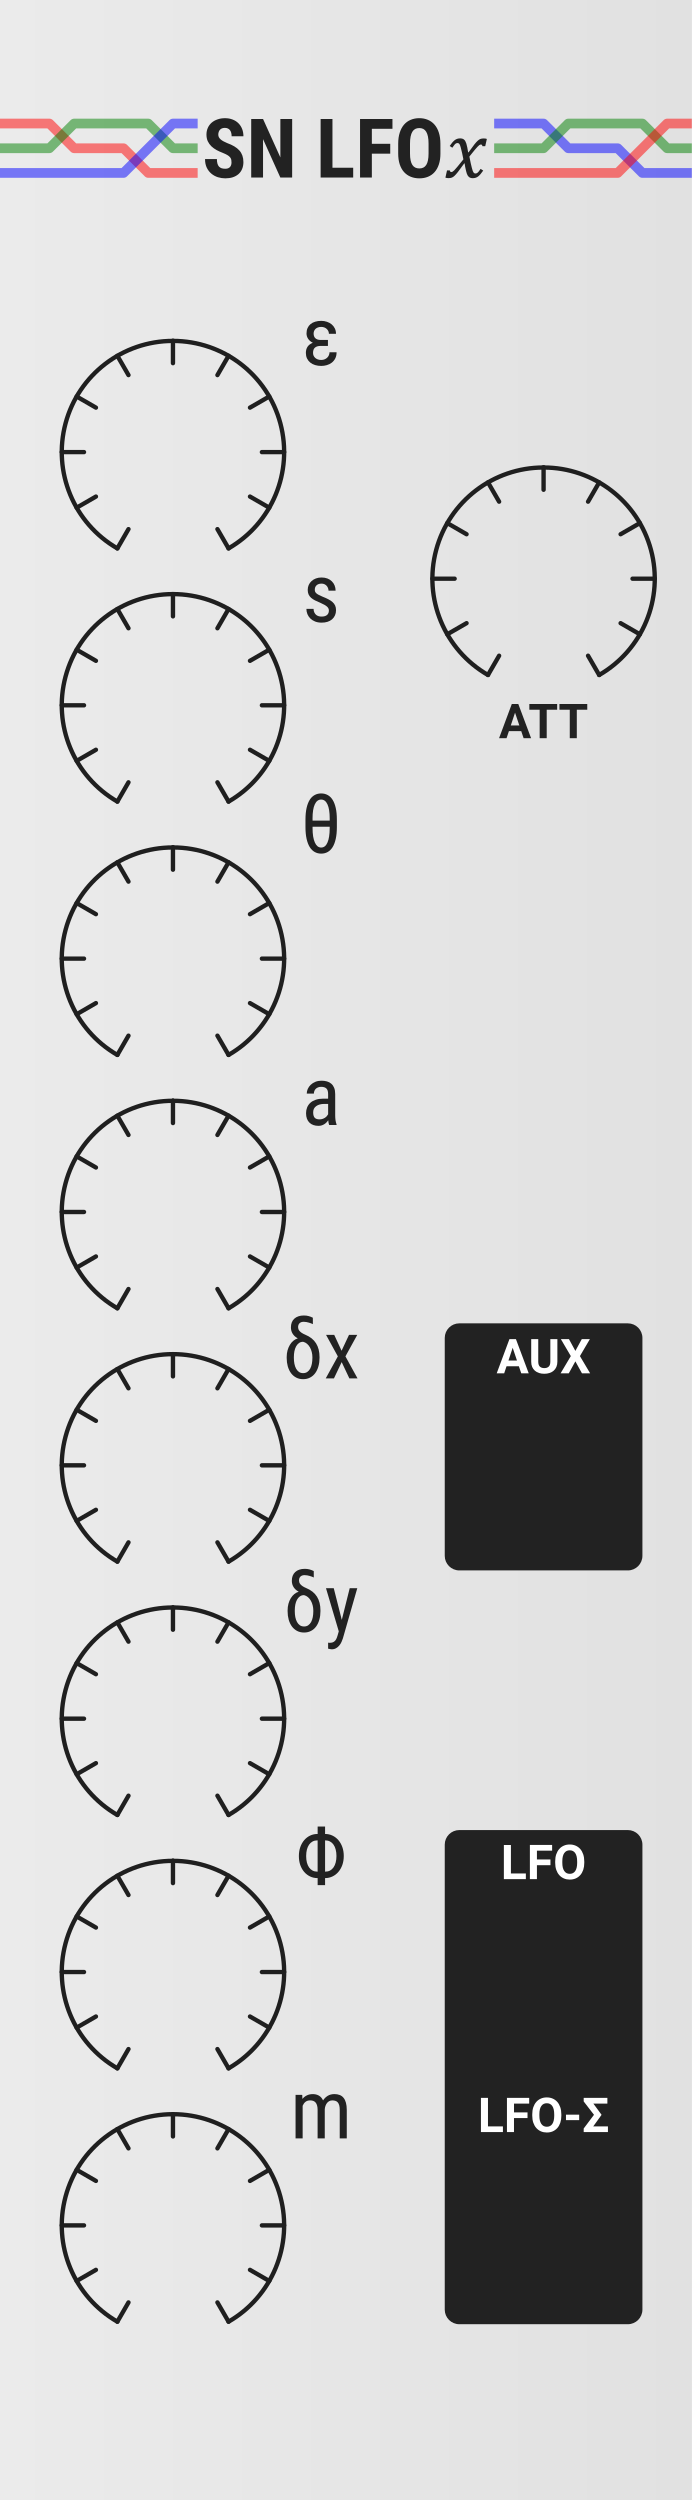
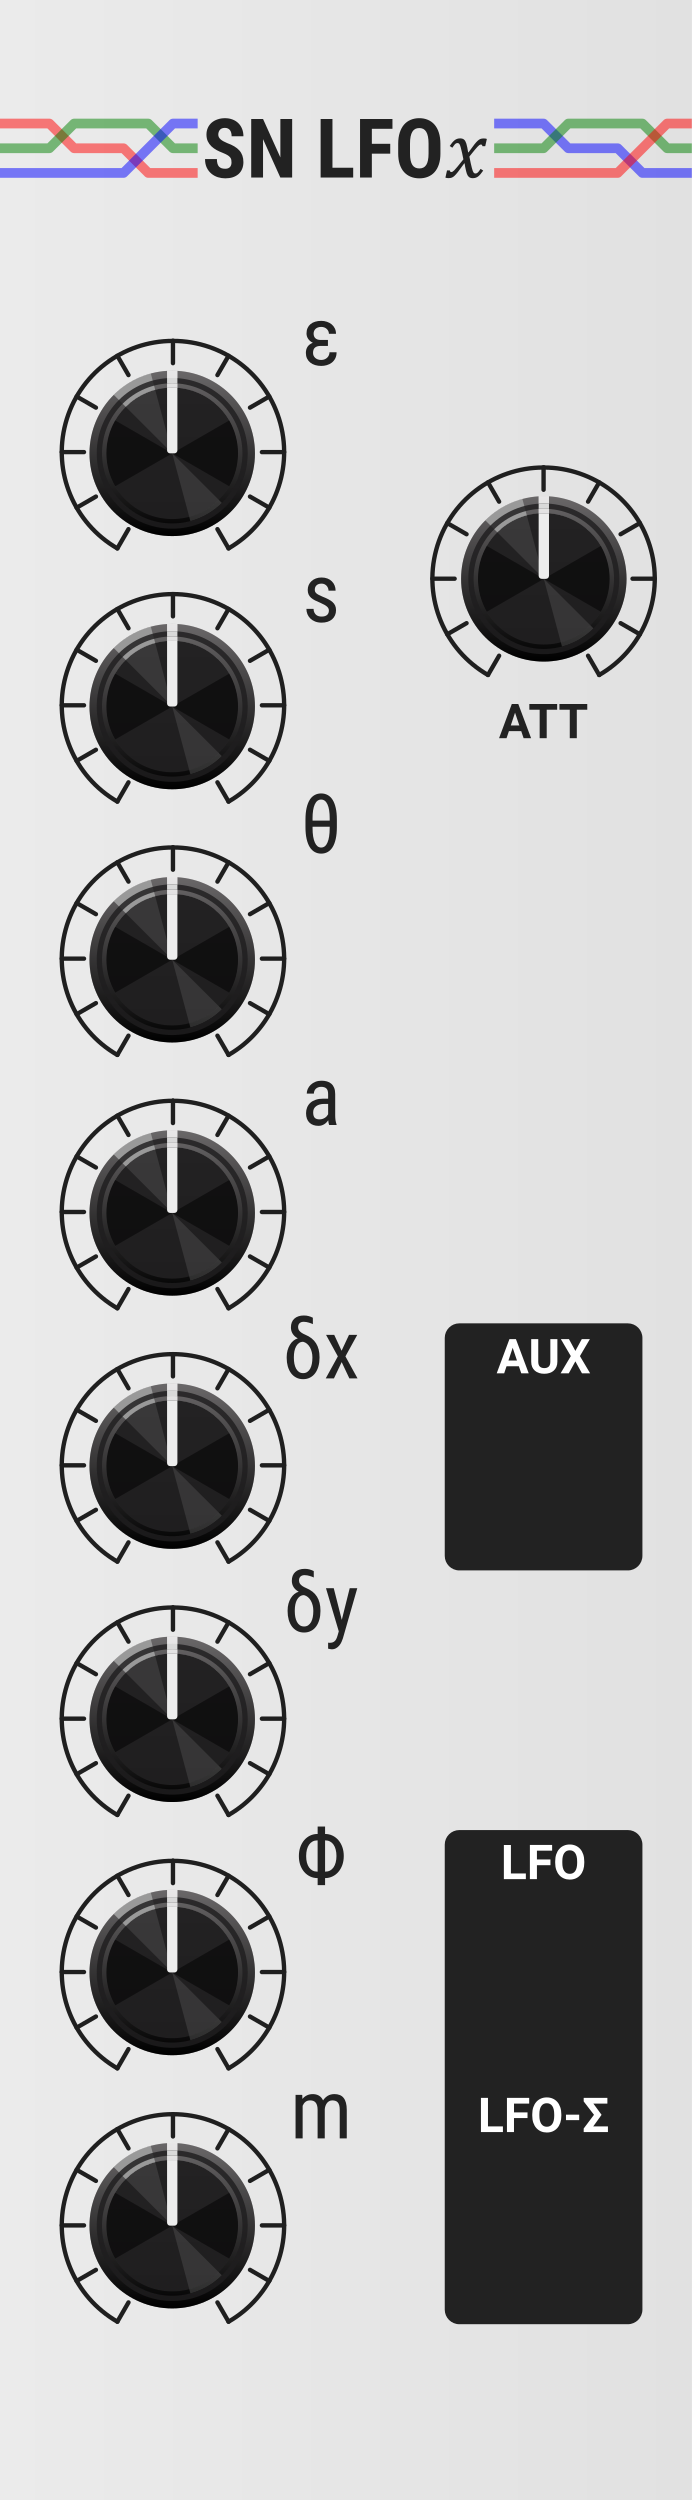
<svg xmlns="http://www.w3.org/2000/svg" version="1.1" width="35.56mm" height="128.5mm" viewBox="0 0 35.56 128.5">
  <defs>
    <linearGradient id="background">
      <stop offset="0%" stop-color="#ebebeb" />
      <stop offset="100%" stop-color="#e1e1e1" />
    </linearGradient>
-   </defs>
-   <g />
-   <g>
-     <rect x="0" y="0" width="35.56" height="128.5" fill="url(#background)" />
-   </g>
-   <g transform="translate(17.78,7.62)">
-     <path fill="#222222" stroke="none" d="m -5.883,0.715 q 0,-0.079 -0.014,-0.141 Q -5.912,0.513 -5.959,0.459 -6.005,0.403 -6.092,0.351 -6.176,0.3 -6.319,0.242 -6.488,0.178 -6.644,0.095 -6.796,0.012 -6.914,-0.099 q -0.116,-0.114 -0.186,-0.26 -0.068,-0.149 -0.068,-0.345 0,-0.188 0.07,-0.343 0.07,-0.157 0.196,-0.267 0.128,-0.11 0.302,-0.169 0.176,-0.062 0.387,-0.062 0.217,0 0.391,0.07 0.176,0.068 0.298,0.192 0.124,0.122 0.19,0.294 0.066,0.169 0.066,0.374 h -0.606 q 0,-0.095 -0.021,-0.174 -0.019,-0.081 -0.062,-0.136 -0.041,-0.058 -0.107,-0.089 -0.066,-0.033 -0.159,-0.033 -0.087,0 -0.151,0.027 -0.062,0.027 -0.103,0.074 -0.041,0.045 -0.062,0.11 -0.021,0.064 -0.021,0.136 0,0.074 0.031,0.134 0.033,0.06 0.091,0.112 0.06,0.052 0.143,0.097 0.085,0.045 0.186,0.089 0.211,0.076 0.368,0.169 0.157,0.093 0.263,0.211 0.105,0.118 0.157,0.267 0.052,0.147 0.052,0.333 0,0.198 -0.066,0.353 -0.064,0.155 -0.186,0.263 -0.12,0.105 -0.291,0.163 -0.172,0.056 -0.387,0.056 -0.194,0 -0.382,-0.058 -0.186,-0.06 -0.333,-0.182 -0.147,-0.122 -0.238,-0.308 -0.089,-0.186 -0.089,-0.442 h 0.61 q 0,0.136 0.027,0.232 0.027,0.095 0.081,0.155 0.056,0.058 0.136,0.085 0.081,0.025 0.188,0.025 0.087,0 0.147,-0.025 0.062,-0.027 0.099,-0.07 0.039,-0.045 0.056,-0.107 0.017,-0.062 0.017,-0.134 z M -2.764,1.505 H -3.371 L -4.26,-0.469 V 1.505 h -0.608 v -3.01 h 0.608 l 0.891,1.976 V -1.505 h 0.606 z M -0.692,1 H 0.374 V 1.505 H -1.3 v -3.01 h 0.608 z M 2.278,0.277 H 1.333 V 1.505 H 0.726 V -1.505 H 2.392 v 0.506 H 1.333 v 0.771 h 0.945 z m 2.58,-0.006 q 0,0.316 -0.079,0.556 -0.079,0.24 -0.221,0.399 -0.141,0.159 -0.341,0.24 -0.198,0.081 -0.44,0.081 -0.242,0 -0.442,-0.081 Q 3.134,1.385 2.989,1.226 2.846,1.067 2.766,0.827 2.687,0.587 2.687,0.271 V -0.229 q 0,-0.325 0.079,-0.571 0.079,-0.248 0.221,-0.413 0.143,-0.165 0.343,-0.248 0.201,-0.085 0.442,-0.085 0.242,0 0.44,0.085 0.201,0.083 0.343,0.248 0.145,0.165 0.223,0.413 0.079,0.246 0.079,0.571 z M 4.248,-0.234 q 0,-0.215 -0.031,-0.366 -0.031,-0.153 -0.091,-0.25 -0.06,-0.097 -0.149,-0.143 -0.089,-0.045 -0.205,-0.045 -0.118,0 -0.207,0.045 -0.089,0.045 -0.149,0.143 -0.06,0.097 -0.091,0.25 -0.031,0.151 -0.031,0.366 v 0.504 q 0,0.205 0.031,0.351 0.031,0.145 0.091,0.238 0.062,0.093 0.151,0.136 0.091,0.043 0.209,0.043 0.116,0 0.203,-0.043 0.089,-0.043 0.149,-0.136 0.06,-0.093 0.089,-0.238 0.031,-0.147 0.031,-0.351 z M 6.038,0.571 Q 6.007,0.407 5.974,0.256 5.941,0.105 5.906,-0.025 q -0.035,-0.13 -0.058,-0.169 -0.023,-0.041 -0.05,-0.056 -0.025,-0.017 -0.064,-0.017 -0.043,0 -0.079,0.021 -0.035,0.019 -0.076,0.068 -0.041,0.048 -0.11,0.151 L 5.335,-0.116 q 0.13,-0.196 0.25,-0.294 0.12,-0.097 0.283,-0.097 0.064,0 0.112,0.014 0.05,0.014 0.087,0.045 0.037,0.029 0.066,0.076 0.029,0.048 0.056,0.13 0.027,0.081 0.05,0.203 0.025,0.12 0.043,0.25 h 0.021 q 0.198,-0.279 0.3,-0.407 0.103,-0.13 0.174,-0.192 0.07,-0.064 0.134,-0.089 0.066,-0.027 0.174,-0.027 0.097,0 0.159,0.025 l -0.083,0.374 H 7.016 q -0.012,-0.087 -0.072,-0.087 -0.019,0 -0.039,0.006 -0.021,0.006 -0.052,0.027 -0.029,0.021 -0.087,0.081 -0.058,0.06 -0.13,0.147 -0.072,0.087 -0.149,0.182 L 6.346,0.428 q 0.037,0.198 0.07,0.343 0.033,0.145 0.058,0.242 0.027,0.095 0.045,0.151 0.021,0.056 0.043,0.085 0.023,0.027 0.045,0.039 0.025,0.01 0.056,0.01 0.056,0 0.107,-0.043 0.054,-0.043 0.153,-0.196 l 0.134,0.089 q -0.145,0.215 -0.263,0.304 -0.116,0.087 -0.277,0.087 -0.089,0 -0.151,-0.033 Q 6.307,1.474 6.261,1.404 6.216,1.333 6.18,1.184 6.116,0.92 6.102,0.779 H 6.081 Q 5.862,1.087 5.755,1.222 5.649,1.356 5.579,1.42 5.511,1.484 5.445,1.509 q -0.064,0.027 -0.172,0.027 -0.097,0 -0.159,-0.025 l 0.083,-0.374 h 0.145 q 0.012,0.087 0.072,0.087 0.029,0 0.06,-0.014 0.033,-0.017 0.093,-0.074 Q 5.627,1.075 5.732,0.949 5.837,0.823 6.038,0.571 Z" />
-   </g>
-   <g fill="none" stroke="#1f1f1f" stroke-linecap="round" stroke-linejoin="round" stroke-width="1" transform="translate(0.0,1.27)">
-     <g transform="translate(8.89,21.968) scale(0.225,0.225)">
+     <g id="round-black-knob">
+       <g>
+         <linearGradient id="RBKbg1" gradientUnits="userSpaceOnUse" x1="14.174" y1="0" x2="14.174" y2="28.348">
+           <stop offset="0" style="stop-color:#B0ACAE" />
+           <stop offset="1" style="stop-color:#000000" />
+         </linearGradient>
+         <linearGradient id="RBKbg2" gradientUnits="userSpaceOnUse" x1="5.128" y1="-4117.382" x2="27.656" y2="-4117.382" gradientTransform="matrix(6.123234e-17 1 -1 6.123234e-17 -4103.208 -2.21801)">
+           <stop offset="0" style="stop-color:#232223" />
+           <stop offset="1" style="stop-color:#1F1E1F" />
+         </linearGradient>
+         <circle fill="url(#RBKbg1)" cx="14.174" cy="14.174" r="14.174" />
+         <path fill="#FFFFFF" d="M14.171,14.171L10.504,0.483C9.308,0.804,8.159,1.28,7.086,1.899 s-2.059,1.376-2.935,2.252L14.171,14.171z" />
+         <path opacity="0.25" fill="#FFFFFF" d="M14.174,14.174l3.116,11.618c1.016-0.272,1.993-0.676,2.904-1.202 c0.911-0.526,1.749-1.168,2.493-1.911L14.174,14.174z" />
+         <ellipse fill="url(#RBKbg2)" cx="14.174" cy="14.174" rx="11.285" ry="11.264" />
+         <path opacity="0.5" d="M14.172,14.174l9.766,5.638c0.99-1.714,1.511-3.659,1.511-5.638 s-0.521-3.924-1.511-5.638L14.172,14.174z" />
+         <path opacity="0.5" d="M14.172,14.174L4.406,8.535c-0.99,1.714-1.511,3.659-1.511,5.638 s0.521,3.924,1.511,5.638L14.172,14.174z" />
+         <path opacity="0.1" fill="#FFFFFF" d="M14.172,14.171l2.918,10.878c0.952-0.255,1.866-0.633,2.719-1.125 c0.853-0.492,1.638-1.094,2.335-1.79L14.172,14.171z" />
+         <path opacity="0.1" fill="#FFFFFF" d="M14.172,14.171L11.249,3.264c-0.953,0.255-1.869,0.635-2.723,1.128 s-1.641,1.097-2.339,1.794L14.172,14.171z" />
+       </g>
+       <g>
+         <path opacity="0.4" d="M15.06,0.045v1.265c-0.294-0.02-0.587-0.045-0.886-0.045 c-0.298,0-0.59,0.025-0.883,0.044V0.045C5.876,0.503-0,6.644-0,14.174 c0,7.828,6.346,14.174,14.174,14.174S28.348,22.002,28.348,14.174 C28.348,6.645,22.473,0.504,15.06,0.045z M14.174,2.167c0.299,0,0.593,0.023,0.886,0.045v0.743 c5.817,0.452,10.399,5.297,10.399,11.219c0,6.221-5.053,11.264-11.285,11.264  c-6.233,0-11.285-5.043-11.285-11.264c0-5.923,4.584-10.768,10.402-11.219V2.212 C13.583,2.191,13.876,2.167,14.174,2.167z" />
+         <path opacity="0.82" fill="#1E1D1E" d="M14.174,1.265 c-7.143,0-12.934,5.78-12.934,12.909s5.791,12.909,12.934,12.909c7.143,0,12.934-5.78,12.934-12.909 S21.317,1.265,14.174,1.265z M14.174,26.18c-6.644,0-12.03-5.376-12.03-12.007 S7.53,2.167,14.174,2.167c6.644,0,12.03,5.376,12.03,12.007S20.817,26.18,14.174,26.18z" />
+         <path fill="#EDEDED" d="M15.06,2.936h-1.769l0,10.72c0,0.286,0.232,0.518,0.518,0.518h0.733 c0.286,0,0.518-0.232,0.518-0.518L15.06,2.936z" />
+         <rect x="13.291" y="-0" opacity="0.71" fill="#FFFFFF" width="1.769" height="1.265" />
+         <rect x="13.291" y="1.265" fill="#D9D9D9" width="1.769" height="0.902" />
+         <rect x="13.291" y="2.167" opacity="0.71" fill="#FFFFFF" width="1.769" height="0.769" />
+       </g>
+     </g>
+     <g id="markings">
      <line x1="-10.160" y1="17.598" x2="-12.700" y2="21.997" />
      <line x1="-17.598" y1="10.160" x2="-21.997" y2="12.700" />
      <line x1="-20.32" y1="0.000" x2="-25.4" y2="0.000" />
      <line x1="-17.598" y1="-10.16" x2="-21.997" y2="-12.7" />
      <line x1="-10.16" y1="-17.598" x2="-12.7" y2="-21.997" />
      <line x1="0.000" y1="-20.32" x2="0.000" y2="-25.4" />
      <line x1="10.160" y1="-17.598" x2="12.7" y2="-21.997" />
      <line x1="17.598" y1="-10.160" x2="21.997" y2="-12.7" />
      <line x1="20.32" y1="0.000" x2="25.4" y2="0.000" />
      <line x1="17.598" y1="10.16" x2="21.997" y2="12.7" />
      <line x1="10.16" y1="17.598" x2="12.7" y2="21.997" />
      <g>
        <path d="M0.000,-25.4 a25.4,25.4,0,0,0,-12.7,47.397" />
        <path d="M0.000,-25.4 a25.4,25.4,0,0,1,12.7,47.397" />
        <circle cx="0.000" cy="0.000" r="25.4" opacity="0.5" stroke="none" />
      </g>
    </g>
-     <g transform="translate(8.89,34.982) scale(0.225,0.225)">
-       <line x1="-10.160" y1="17.598" x2="-12.700" y2="21.997" />
-       <line x1="-17.598" y1="10.160" x2="-21.997" y2="12.700" />
-       <line x1="-20.32" y1="0.000" x2="-25.4" y2="0.000" />
-       <line x1="-17.598" y1="-10.16" x2="-21.997" y2="-12.7" />
-       <line x1="-10.16" y1="-17.598" x2="-12.7" y2="-21.997" />
-       <line x1="0.000" y1="-20.32" x2="0.000" y2="-25.4" />
-       <line x1="10.160" y1="-17.598" x2="12.7" y2="-21.997" />
-       <line x1="17.598" y1="-10.160" x2="21.997" y2="-12.7" />
-       <line x1="20.32" y1="0.000" x2="25.4" y2="0.000" />
-       <line x1="17.598" y1="10.16" x2="21.997" y2="12.7" />
-       <line x1="10.16" y1="17.598" x2="12.7" y2="21.997" />
-       <g>
-         <path d="M0.000,-25.4 a25.4,25.4,0,0,0,-12.7,47.397" />
-         <path d="M0.000,-25.4 a25.4,25.4,0,0,1,12.7,47.397" />
-         <circle cx="0.000" cy="0.000" r="25.4" opacity="0.5" stroke="none" />
-       </g>
+   </defs>
+   <g />
+   <g>
+     <rect x="0" y="0" width="35.56" height="128.5" fill="url(#background)" />
+   </g>
+   <g transform="translate(17.78,7.62)">
+     <path fill="#222222" stroke="none" d="m -5.883,0.715 q 0,-0.079 -0.014,-0.141 Q -5.912,0.513 -5.959,0.459 -6.005,0.403 -6.092,0.351 -6.176,0.3 -6.319,0.242 -6.488,0.178 -6.644,0.095 -6.796,0.012 -6.914,-0.099 q -0.116,-0.114 -0.186,-0.26 -0.068,-0.149 -0.068,-0.345 0,-0.188 0.07,-0.343 0.07,-0.157 0.196,-0.267 0.128,-0.11 0.302,-0.169 0.176,-0.062 0.387,-0.062 0.217,0 0.391,0.07 0.176,0.068 0.298,0.192 0.124,0.122 0.19,0.294 0.066,0.169 0.066,0.374 h -0.606 q 0,-0.095 -0.021,-0.174 -0.019,-0.081 -0.062,-0.136 -0.041,-0.058 -0.107,-0.089 -0.066,-0.033 -0.159,-0.033 -0.087,0 -0.151,0.027 -0.062,0.027 -0.103,0.074 -0.041,0.045 -0.062,0.11 -0.021,0.064 -0.021,0.136 0,0.074 0.031,0.134 0.033,0.06 0.091,0.112 0.06,0.052 0.143,0.097 0.085,0.045 0.186,0.089 0.211,0.076 0.368,0.169 0.157,0.093 0.263,0.211 0.105,0.118 0.157,0.267 0.052,0.147 0.052,0.333 0,0.198 -0.066,0.353 -0.064,0.155 -0.186,0.263 -0.12,0.105 -0.291,0.163 -0.172,0.056 -0.387,0.056 -0.194,0 -0.382,-0.058 -0.186,-0.06 -0.333,-0.182 -0.147,-0.122 -0.238,-0.308 -0.089,-0.186 -0.089,-0.442 h 0.61 q 0,0.136 0.027,0.232 0.027,0.095 0.081,0.155 0.056,0.058 0.136,0.085 0.081,0.025 0.188,0.025 0.087,0 0.147,-0.025 0.062,-0.027 0.099,-0.07 0.039,-0.045 0.056,-0.107 0.017,-0.062 0.017,-0.134 z M -2.764,1.505 H -3.371 L -4.26,-0.469 V 1.505 h -0.608 v -3.01 h 0.608 l 0.891,1.976 V -1.505 h 0.606 z M -0.692,1 H 0.374 V 1.505 H -1.3 v -3.01 h 0.608 z M 2.278,0.277 H 1.333 V 1.505 H 0.726 V -1.505 H 2.392 v 0.506 H 1.333 v 0.771 h 0.945 z m 2.58,-0.006 q 0,0.316 -0.079,0.556 -0.079,0.24 -0.221,0.399 -0.141,0.159 -0.341,0.24 -0.198,0.081 -0.44,0.081 -0.242,0 -0.442,-0.081 Q 3.134,1.385 2.989,1.226 2.846,1.067 2.766,0.827 2.687,0.587 2.687,0.271 V -0.229 q 0,-0.325 0.079,-0.571 0.079,-0.248 0.221,-0.413 0.143,-0.165 0.343,-0.248 0.201,-0.085 0.442,-0.085 0.242,0 0.44,0.085 0.201,0.083 0.343,0.248 0.145,0.165 0.223,0.413 0.079,0.246 0.079,0.571 z M 4.248,-0.234 q 0,-0.215 -0.031,-0.366 -0.031,-0.153 -0.091,-0.25 -0.06,-0.097 -0.149,-0.143 -0.089,-0.045 -0.205,-0.045 -0.118,0 -0.207,0.045 -0.089,0.045 -0.149,0.143 -0.06,0.097 -0.091,0.25 -0.031,0.151 -0.031,0.366 v 0.504 q 0,0.205 0.031,0.351 0.031,0.145 0.091,0.238 0.062,0.093 0.151,0.136 0.091,0.043 0.209,0.043 0.116,0 0.203,-0.043 0.089,-0.043 0.149,-0.136 0.06,-0.093 0.089,-0.238 0.031,-0.147 0.031,-0.351 z M 6.038,0.571 Q 6.007,0.407 5.974,0.256 5.941,0.105 5.906,-0.025 q -0.035,-0.13 -0.058,-0.169 -0.023,-0.041 -0.05,-0.056 -0.025,-0.017 -0.064,-0.017 -0.043,0 -0.079,0.021 -0.035,0.019 -0.076,0.068 -0.041,0.048 -0.11,0.151 L 5.335,-0.116 q 0.13,-0.196 0.25,-0.294 0.12,-0.097 0.283,-0.097 0.064,0 0.112,0.014 0.05,0.014 0.087,0.045 0.037,0.029 0.066,0.076 0.029,0.048 0.056,0.13 0.027,0.081 0.05,0.203 0.025,0.12 0.043,0.25 h 0.021 q 0.198,-0.279 0.3,-0.407 0.103,-0.13 0.174,-0.192 0.07,-0.064 0.134,-0.089 0.066,-0.027 0.174,-0.027 0.097,0 0.159,0.025 l -0.083,0.374 H 7.016 q -0.012,-0.087 -0.072,-0.087 -0.019,0 -0.039,0.006 -0.021,0.006 -0.052,0.027 -0.029,0.021 -0.087,0.081 -0.058,0.06 -0.13,0.147 -0.072,0.087 -0.149,0.182 L 6.346,0.428 q 0.037,0.198 0.07,0.343 0.033,0.145 0.058,0.242 0.027,0.095 0.045,0.151 0.021,0.056 0.043,0.085 0.023,0.027 0.045,0.039 0.025,0.01 0.056,0.01 0.056,0 0.107,-0.043 0.054,-0.043 0.153,-0.196 l 0.134,0.089 q -0.145,0.215 -0.263,0.304 -0.116,0.087 -0.277,0.087 -0.089,0 -0.151,-0.033 Q 6.307,1.474 6.261,1.404 6.216,1.333 6.18,1.184 6.116,0.92 6.102,0.779 H 6.081 Q 5.862,1.087 5.755,1.222 5.649,1.356 5.579,1.42 5.511,1.484 5.445,1.509 q -0.064,0.027 -0.172,0.027 -0.097,0 -0.159,-0.025 l 0.083,-0.374 h 0.145 q 0.012,0.087 0.072,0.087 0.029,0 0.06,-0.014 0.033,-0.017 0.093,-0.074 Q 5.627,1.075 5.732,0.949 5.837,0.823 6.038,0.571 Z" />
+   </g>
+   <g fill="none" stroke="#1f1f1f" stroke-linecap="round" stroke-linejoin="round" stroke-width="1" transform="translate(0.0,1.27)">
+     <g transform="translate(8.89,21.968)  scale(0.225,0.225)">
+       <use href="#markings" />
    </g>
-     <g transform="translate(8.89,48.004) scale(0.225,0.225)">
-       <line x1="-10.160" y1="17.598" x2="-12.700" y2="21.997" />
-       <line x1="-17.598" y1="10.160" x2="-21.997" y2="12.700" />
-       <line x1="-20.32" y1="0.000" x2="-25.4" y2="0.000" />
-       <line x1="-17.598" y1="-10.16" x2="-21.997" y2="-12.7" />
-       <line x1="-10.16" y1="-17.598" x2="-12.7" y2="-21.997" />
-       <line x1="0.000" y1="-20.32" x2="0.000" y2="-25.4" />
-       <line x1="10.160" y1="-17.598" x2="12.7" y2="-21.997" />
-       <line x1="17.598" y1="-10.160" x2="21.997" y2="-12.7" />
-       <line x1="20.32" y1="0.000" x2="25.4" y2="0.000" />
-       <line x1="17.598" y1="10.16" x2="21.997" y2="12.7" />
-       <line x1="10.16" y1="17.598" x2="12.7" y2="21.997" />
-       <g>
-         <path d="M0.000,-25.4 a25.4,25.4,0,0,0,-12.7,47.397" />
-         <path d="M0.000,-25.4 a25.4,25.4,0,0,1,12.7,47.397" />
-         <circle cx="0.000" cy="0.000" r="25.4" opacity="0.5" stroke="none" />
-       </g>
+     <g transform="translate(8.89,34.982)  scale(0.225,0.225)">
+       <use href="#markings" />
    </g>
-     <g transform="translate(8.89,61.026) scale(0.225,0.225)">
-       <line x1="-10.160" y1="17.598" x2="-12.700" y2="21.997" />
-       <line x1="-17.598" y1="10.160" x2="-21.997" y2="12.700" />
-       <line x1="-20.32" y1="0.000" x2="-25.4" y2="0.000" />
-       <line x1="-17.598" y1="-10.16" x2="-21.997" y2="-12.7" />
-       <line x1="-10.16" y1="-17.598" x2="-12.7" y2="-21.997" />
-       <line x1="0.000" y1="-20.32" x2="0.000" y2="-25.4" />
-       <line x1="10.160" y1="-17.598" x2="12.7" y2="-21.997" />
-       <line x1="17.598" y1="-10.160" x2="21.997" y2="-12.7" />
-       <line x1="20.32" y1="0.000" x2="25.4" y2="0.000" />
-       <line x1="17.598" y1="10.16" x2="21.997" y2="12.7" />
-       <line x1="10.16" y1="17.598" x2="12.7" y2="21.997" />
-       <g>
-         <path d="M0.000,-25.4 a25.4,25.4,0,0,0,-12.7,47.397" />
-         <path d="M0.000,-25.4 a25.4,25.4,0,0,1,12.7,47.397" />
-         <circle cx="0.000" cy="0.000" r="25.4" opacity="0.5" stroke="none" />
-       </g>
+     <g transform="translate(8.89,48.004)  scale(0.225,0.225)">
+       <use href="#markings" />
    </g>
-     <g transform="translate(8.89,74.048) scale(0.225,0.225)">
-       <line x1="-10.160" y1="17.598" x2="-12.700" y2="21.997" />
-       <line x1="-17.598" y1="10.160" x2="-21.997" y2="12.700" />
-       <line x1="-20.32" y1="0.000" x2="-25.4" y2="0.000" />
-       <line x1="-17.598" y1="-10.16" x2="-21.997" y2="-12.7" />
-       <line x1="-10.16" y1="-17.598" x2="-12.7" y2="-21.997" />
-       <line x1="0.000" y1="-20.32" x2="0.000" y2="-25.4" />
-       <line x1="10.160" y1="-17.598" x2="12.7" y2="-21.997" />
-       <line x1="17.598" y1="-10.160" x2="21.997" y2="-12.7" />
-       <line x1="20.32" y1="0.000" x2="25.4" y2="0.000" />
-       <line x1="17.598" y1="10.16" x2="21.997" y2="12.7" />
-       <line x1="10.16" y1="17.598" x2="12.7" y2="21.997" />
-       <g>
-         <path d="M0.000,-25.4 a25.4,25.4,0,0,0,-12.7,47.397" />
-         <path d="M0.000,-25.4 a25.4,25.4,0,0,1,12.7,47.397" />
-         <circle cx="0.000" cy="0.000" r="25.4" opacity="0.5" stroke="none" />
-       </g>
+     <g transform="translate(8.89,61.026)  scale(0.225,0.225)">
+       <use href="#markings" />
    </g>
-     <g transform="translate(8.89,87.070) scale(0.225,0.225)">
-       <line x1="-10.160" y1="17.598" x2="-12.700" y2="21.997" />
-       <line x1="-17.598" y1="10.160" x2="-21.997" y2="12.700" />
-       <line x1="-20.32" y1="0.000" x2="-25.4" y2="0.000" />
-       <line x1="-17.598" y1="-10.16" x2="-21.997" y2="-12.7" />
-       <line x1="-10.16" y1="-17.598" x2="-12.7" y2="-21.997" />
-       <line x1="0.000" y1="-20.32" x2="0.000" y2="-25.4" />
-       <line x1="10.160" y1="-17.598" x2="12.7" y2="-21.997" />
-       <line x1="17.598" y1="-10.160" x2="21.997" y2="-12.7" />
-       <line x1="20.32" y1="0.000" x2="25.4" y2="0.000" />
-       <line x1="17.598" y1="10.16" x2="21.997" y2="12.7" />
-       <line x1="10.16" y1="17.598" x2="12.7" y2="21.997" />
-       <g>
-         <path d="M0.000,-25.4 a25.4,25.4,0,0,0,-12.7,47.397" />
-         <path d="M0.000,-25.4 a25.4,25.4,0,0,1,12.7,47.397" />
-         <circle cx="0.000" cy="0.000" r="25.4" opacity="0.5" stroke="none" />
-       </g>
+     <g transform="translate(8.89,74.048)  scale(0.225,0.225)">
+       <use href="#markings" />
+     </g>
+     <g transform="translate(8.89,87.070)  scale(0.225,0.225)">
+       <use href="#markings" />
    </g>
    <g transform="translate(8.89,100.093) scale(0.225,0.225)">
-       <line x1="-10.160" y1="17.598" x2="-12.700" y2="21.997" />
-       <line x1="-17.598" y1="10.160" x2="-21.997" y2="12.700" />
-       <line x1="-20.32" y1="0.000" x2="-25.4" y2="0.000" />
-       <line x1="-17.598" y1="-10.16" x2="-21.997" y2="-12.7" />
-       <line x1="-10.16" y1="-17.598" x2="-12.7" y2="-21.997" />
-       <line x1="0.000" y1="-20.32" x2="0.000" y2="-25.4" />
-       <line x1="10.160" y1="-17.598" x2="12.7" y2="-21.997" />
-       <line x1="17.598" y1="-10.160" x2="21.997" y2="-12.7" />
-       <line x1="20.32" y1="0.000" x2="25.4" y2="0.000" />
-       <line x1="17.598" y1="10.16" x2="21.997" y2="12.7" />
-       <line x1="10.16" y1="17.598" x2="12.7" y2="21.997" />
-       <g>
-         <path d="M0.000,-25.4 a25.4,25.4,0,0,0,-12.7,47.397" />
-         <path d="M0.000,-25.4 a25.4,25.4,0,0,1,12.7,47.397" />
-         <circle cx="0.000" cy="0.000" r="25.4" opacity="0.5" stroke="none" />
-       </g>
+       <use href="#markings" />
    </g>
    <g transform="translate(8.89,113.115) scale(0.225,0.225)">
-       <line x1="-10.160" y1="17.598" x2="-12.700" y2="21.997" />
-       <line x1="-17.598" y1="10.160" x2="-21.997" y2="12.700" />
-       <line x1="-20.32" y1="0.000" x2="-25.4" y2="0.000" />
-       <line x1="-17.598" y1="-10.16" x2="-21.997" y2="-12.7" />
-       <line x1="-10.16" y1="-17.598" x2="-12.7" y2="-21.997" />
-       <line x1="0.000" y1="-20.32" x2="0.000" y2="-25.4" />
-       <line x1="10.160" y1="-17.598" x2="12.7" y2="-21.997" />
-       <line x1="17.598" y1="-10.160" x2="21.997" y2="-12.7" />
-       <line x1="20.32" y1="0.000" x2="25.4" y2="0.000" />
-       <line x1="17.598" y1="10.16" x2="21.997" y2="12.7" />
-       <line x1="10.16" y1="17.598" x2="12.7" y2="21.997" />
-       <g>
-         <path d="M0.000,-25.4 a25.4,25.4,0,0,0,-12.7,47.397" />
-         <path d="M0.000,-25.4 a25.4,25.4,0,0,1,12.7,47.397" />
-         <circle cx="0.000" cy="0.000" r="25.4" opacity="0.5" stroke="none" />
-       </g>
+       <use href="#markings" />
    </g>
    <g transform="translate(27.94,28.475) scale(0.225,0.225)">
-       <line x1="-10.160" y1="17.598" x2="-12.700" y2="21.997" />
-       <line x1="-17.598" y1="10.160" x2="-21.997" y2="12.700" />
-       <line x1="-20.32" y1="0.000" x2="-25.4" y2="0.000" />
-       <line x1="-17.598" y1="-10.16" x2="-21.997" y2="-12.7" />
-       <line x1="-10.16" y1="-17.598" x2="-12.7" y2="-21.997" />
-       <line x1="0.000" y1="-20.32" x2="0.000" y2="-25.4" />
-       <line x1="10.160" y1="-17.598" x2="12.7" y2="-21.997" />
-       <line x1="17.598" y1="-10.160" x2="21.997" y2="-12.7" />
-       <line x1="20.32" y1="0.000" x2="25.4" y2="0.000" />
-       <line x1="17.598" y1="10.16" x2="21.997" y2="12.7" />
-       <line x1="10.16" y1="17.598" x2="12.7" y2="21.997" />
-       <g>
-         <path d="M0.000,-25.4 a25.4,25.4,0,0,0,-12.7,47.397" />
-         <path d="M0.000,-25.4 a25.4,25.4,0,0,1,12.7,47.397" />
-         <circle cx="0.000" cy="0.000" r="25.4" opacity="0.5" stroke="none" />
-       </g>
+       <use href="#markings" />
    </g>
  </g>
  <g fill="#222222" />
  <g transform="translate(0.0,1.27)">
    <g fill="#222222">
      <g transform="translate(27.94,87.070)">
        <rect x="-5.08" y="-20.32" width="10.16" height="12.7" rx="0.75" />
      </g>
      <g transform="translate(27.94,113.115)">
        <rect x="-5.08" y="-20.32" width="10.16" height="25.4" rx="0.75" />
      </g>
    </g>
    <g fill="#ffffff">
      <g transform="translate(5.08,47.25)">
        <path d="M 21.59,21.706 H 20.956 L 20.835,22.068 H 20.451 L 21.104,20.312 h 0.335 l 0.657,1.756 H 21.712 Z M 21.054,21.413 h 0.439 l -0.221,-0.657 z m 2.515,-1.101 v 1.159 q 0,0.152 -0.051,0.269 -0.051,0.116 -0.14,0.194 -0.089,0.078 -0.213,0.118 -0.123,0.04 -0.269,0.04 -0.147,0 -0.271,-0.04 -0.123,-0.04 -0.212,-0.118 -0.089,-0.078 -0.14,-0.194 -0.049,-0.117 -0.049,-0.269 V 20.312 h 0.362 v 1.159 q 0,0.172 0.082,0.252 0.083,0.078 0.229,0.078 0.147,0 0.228,-0.078 0.082,-0.08 0.082,-0.252 V 20.312 Z m 0.925,0.605 0.329,-0.605 h 0.416 l -0.511,0.871 0.525,0.885 h -0.421 l -0.338,-0.615 -0.338,0.615 H 23.735 l 0.525,-0.885 -0.511,-0.871 h 0.416 z" />
      </g>
      <g transform="translate(5.08,73.25)">
        <path d="m 21.181,21.777 h 0.768 v 0.291 h -1.13 v -1.756 h 0.362 z m 2.032,-0.427 h -0.695 v 0.717 h -0.362 v -1.756 h 1.143 v 0.293 h -0.781 v 0.453 h 0.695 z m 1.739,-0.121 q 0,0.201 -0.054,0.362 -0.054,0.159 -0.153,0.27 -0.098,0.111 -0.235,0.171 -0.137,0.059 -0.303,0.059 -0.165,0 -0.303,-0.059 -0.137,-0.06 -0.238,-0.171 -0.099,-0.111 -0.154,-0.27 -0.055,-0.16 -0.055,-0.362 v -0.077 q 0,-0.2 0.054,-0.361 0.055,-0.16 0.154,-0.273 0.099,-0.112 0.236,-0.171 0.137,-0.06 0.303,-0.06 0.165,0 0.303,0.06 0.137,0.059 0.236,0.171 0.099,0.112 0.153,0.273 0.055,0.16 0.055,0.361 z m -0.367,-0.08 q 0,-0.276 -0.099,-0.42 -0.099,-0.143 -0.282,-0.143 -0.183,0 -0.282,0.143 -0.099,0.143 -0.099,0.42 v 0.08 q 0,0.137 0.025,0.244 0.027,0.105 0.075,0.177 0.049,0.071 0.121,0.109 0.071,0.036 0.163,0.036 0.183,0 0.281,-0.145 0.098,-0.145 0.098,-0.421 z" />
      </g>
      <g transform="translate(5.08,86.25)">
        <path d="m 20.002,21.777 h 0.768 v 0.291 h -1.13 v -1.756 h 0.362 z m 2.032,-0.427 h -0.695 v 0.717 h -0.362 v -1.756 h 1.143 v 0.293 H 21.34 v 0.453 h 0.695 z m 1.739,-0.121 q 0,0.201 -0.054,0.362 -0.054,0.159 -0.153,0.27 -0.098,0.111 -0.235,0.171 -0.137,0.059 -0.303,0.059 -0.165,0 -0.303,-0.059 -0.137,-0.06 -0.238,-0.171 -0.099,-0.111 -0.154,-0.27 -0.055,-0.16 -0.055,-0.362 v -0.077 q 0,-0.2 0.054,-0.361 0.055,-0.16 0.154,-0.273 0.099,-0.112 0.236,-0.171 0.137,-0.06 0.303,-0.06 0.165,0 0.303,0.06 0.137,0.059 0.236,0.171 0.099,0.112 0.153,0.273 0.055,0.16 0.055,0.361 z m -0.367,-0.08 q 0,-0.276 -0.099,-0.42 -0.099,-0.143 -0.282,-0.143 -0.183,0 -0.282,0.143 -0.099,0.143 -0.099,0.42 v 0.08 q 0,0.137 0.025,0.244 0.027,0.105 0.075,0.177 0.049,0.071 0.121,0.109 0.071,0.036 0.163,0.036 0.183,0 0.281,-0.145 0.098,-0.145 0.098,-0.421 z m 1.284,0.306 h -0.679 v -0.281 h 0.679 z m 1.145,-0.265 -0.422,0.586 h 0.755 v 0.291 h -1.246 v -0.182 l 0.529,-0.704 -0.529,-0.687 v -0.182 h 1.217 v 0.293 h -0.72 l 0.416,0.568 z" />
      </g>
    </g>
  </g>
  <g fill="#222222" stroke="none">
    <g transform="translate(-6.35,17.78)">
      <path d="m 22.837,0 q -0.198,0 -0.298,0.087 -0.099,0.085 -0.099,0.273 0,0.072 0.027,0.138 0.029,0.066 0.083,0.116 0.054,0.05 0.132,0.079 0.079,0.029 0.18,0.029 0.095,0 0.174,-0.033 0.079,-0.033 0.134,-0.087 0.056,-0.054 0.085,-0.124 0.031,-0.072 0.031,-0.151 h 0.364 q 0,0.184 -0.068,0.316 -0.068,0.132 -0.18,0.219 -0.112,0.085 -0.254,0.126 -0.141,0.041 -0.285,0.041 -0.172,0 -0.318,-0.045 -0.145,-0.045 -0.25,-0.13 -0.105,-0.087 -0.165,-0.211 -0.058,-0.124 -0.058,-0.283 0,-0.194 0.091,-0.325 0.093,-0.13 0.267,-0.196 -0.153,-0.074 -0.24,-0.201 -0.085,-0.126 -0.085,-0.277 0,-0.157 0.054,-0.279 0.054,-0.122 0.153,-0.203 0.099,-0.083 0.24,-0.124 0.141,-0.043 0.312,-0.043 0.155,0 0.291,0.048 0.138,0.045 0.242,0.132 0.103,0.085 0.163,0.209 0.06,0.122 0.06,0.275 h -0.364 q 0,-0.074 -0.031,-0.138 -0.029,-0.064 -0.083,-0.112 -0.052,-0.05 -0.124,-0.076 -0.072,-0.027 -0.155,-0.027 -0.101,0 -0.176,0.029 -0.074,0.029 -0.122,0.076 -0.048,0.048 -0.072,0.11 -0.023,0.06 -0.023,0.126 0,0.072 0.021,0.134 0.021,0.06 0.064,0.103 0.045,0.043 0.114,0.068 0.07,0.025 0.169,0.025 h 0.368 v 0.306 z" />
    </g>
    <g transform="translate(-6.35,30.974)">
      <path d="m 23.256,0.415 q 0,-0.062 -0.023,-0.112 -0.023,-0.052 -0.074,-0.097 -0.052,-0.048 -0.134,-0.093 -0.081,-0.045 -0.201,-0.099 -0.155,-0.064 -0.279,-0.126 -0.122,-0.062 -0.207,-0.136 -0.083,-0.076 -0.128,-0.174 -0.043,-0.099 -0.043,-0.234 0,-0.132 0.05,-0.248 0.052,-0.116 0.145,-0.201 0.093,-0.087 0.223,-0.136 0.13,-0.05 0.291,-0.05 0.169,0 0.304,0.052 0.134,0.052 0.227,0.145 0.093,0.091 0.143,0.215 0.05,0.124 0.05,0.267 h -0.364 q 0,-0.068 -0.025,-0.132 -0.023,-0.066 -0.07,-0.118 -0.045,-0.052 -0.112,-0.083 -0.066,-0.031 -0.153,-0.031 -0.093,0 -0.159,0.027 -0.064,0.025 -0.105,0.068 -0.041,0.041 -0.062,0.097 -0.019,0.056 -0.019,0.116 0,0.062 0.017,0.107 0.019,0.043 0.062,0.083 0.043,0.039 0.118,0.079 0.076,0.039 0.194,0.091 0.169,0.066 0.3,0.134 0.132,0.066 0.221,0.147 0.089,0.079 0.134,0.18 0.045,0.101 0.045,0.236 0,0.147 -0.054,0.267 -0.052,0.118 -0.149,0.203 -0.097,0.083 -0.234,0.128 -0.136,0.043 -0.302,0.043 -0.19,0 -0.337,-0.058 -0.147,-0.06 -0.246,-0.157 -0.099,-0.099 -0.151,-0.227 -0.05,-0.128 -0.05,-0.267 h 0.368 q 0.004,0.118 0.043,0.194 0.039,0.076 0.097,0.122 0.06,0.045 0.132,0.064 0.072,0.017 0.143,0.017 0.182,0 0.277,-0.081 0.095,-0.083 0.095,-0.221 z" />
    </g>
    <g transform="translate(-6.35,21.7666)">
      <path d="m 23.665,20.745 q 0,0.349 -0.058,0.606 -0.056,0.256 -0.161,0.426 -0.105,0.167 -0.254,0.25 -0.149,0.083 -0.333,0.083 -0.182,0 -0.331,-0.083 -0.149,-0.083 -0.256,-0.25 -0.105,-0.169 -0.163,-0.426 -0.058,-0.256 -0.058,-0.606 V 20.363 q 0,-0.347 0.058,-0.602 0.058,-0.254 0.163,-0.42 0.105,-0.165 0.254,-0.244 0.149,-0.081 0.331,-0.081 0.184,0 0.333,0.081 0.149,0.079 0.254,0.244 0.105,0.165 0.163,0.42 0.058,0.254 0.058,0.602 z m -1.249,-0.333 h 0.881 v -0.114 q 0,-0.469 -0.114,-0.717 -0.112,-0.25 -0.327,-0.25 -0.213,0 -0.327,0.25 -0.114,0.248 -0.114,0.717 z m 0.881,0.314 h -0.881 v 0.081 q 0,0.234 0.029,0.418 0.031,0.182 0.087,0.31 0.056,0.128 0.138,0.196 0.083,0.066 0.188,0.066 0.107,0 0.19,-0.066 0.083,-0.068 0.136,-0.196 0.056,-0.128 0.083,-0.31 0.029,-0.184 0.029,-0.418 z" />
    </g>
    <g transform="translate(-6.35,56.838)">
      <path d="m 23.27,0.988 q -0.019,-0.041 -0.031,-0.105 -0.01,-0.066 -0.017,-0.138 -0.039,0.058 -0.091,0.11 -0.05,0.052 -0.114,0.091 -0.062,0.039 -0.136,0.062 -0.072,0.023 -0.155,0.023 -0.147,0 -0.267,-0.041 -0.118,-0.041 -0.203,-0.124 -0.085,-0.083 -0.13,-0.203 -0.045,-0.122 -0.045,-0.283 0,-0.161 0.056,-0.298 0.056,-0.136 0.165,-0.236 0.11,-0.099 0.275,-0.155 0.165,-0.058 0.384,-0.058 h 0.254 v -0.238 q 0,-0.201 -0.089,-0.285 -0.089,-0.085 -0.271,-0.085 -0.089,0 -0.159,0.029 -0.068,0.027 -0.116,0.074 -0.048,0.048 -0.072,0.112 -0.025,0.062 -0.025,0.132 h -0.366 q 0,-0.12 0.052,-0.238 0.054,-0.12 0.151,-0.213 0.099,-0.095 0.24,-0.153 0.141,-0.058 0.314,-0.058 0.155,0 0.283,0.037 0.13,0.037 0.223,0.12 0.095,0.083 0.147,0.213 0.052,0.13 0.052,0.318 v 1.102 q 0,0.056 0.004,0.118 0.004,0.062 0.012,0.122 0.01,0.06 0.023,0.116 0.014,0.054 0.031,0.099 v 0.033 z m -0.488,-0.291 q 0.076,0 0.145,-0.023 0.068,-0.023 0.124,-0.058 0.056,-0.037 0.097,-0.083 0.043,-0.048 0.068,-0.097 v -0.533 h -0.192 q -0.132,0 -0.24,0.029 -0.105,0.029 -0.182,0.085 -0.074,0.054 -0.116,0.134 -0.039,0.081 -0.039,0.184 0,0.101 0.021,0.172 0.021,0.068 0.062,0.112 0.041,0.041 0.103,0.06 0.064,0.019 0.149,0.019 z" />
    </g>
    <g transform="translate(-6.35,69.86)">
      <path d="m 21.304,-1.635 q 0,-0.141 0.043,-0.252 0.045,-0.114 0.13,-0.192 0.087,-0.081 0.209,-0.122 0.124,-0.043 0.281,-0.043 0.136,0 0.24,0.029 0.105,0.027 0.223,0.085 l 0.002,0.331 q -0.035,-0.019 -0.089,-0.039 -0.054,-0.023 -0.118,-0.039 -0.062,-0.019 -0.13,-0.031 -0.068,-0.012 -0.136,-0.012 -0.136,0 -0.213,0.074 -0.074,0.074 -0.074,0.203 0,0.043 0.014,0.091 0.014,0.048 0.054,0.097 0.041,0.05 0.114,0.101 0.072,0.05 0.188,0.099 0.372,0.153 0.552,0.44 0.18,0.287 0.18,0.709 v 0.043 q 0,0.234 -0.058,0.434 -0.056,0.201 -0.163,0.347 -0.107,0.147 -0.265,0.229 -0.155,0.083 -0.356,0.083 -0.203,0 -0.36,-0.083 -0.157,-0.083 -0.265,-0.229 -0.107,-0.147 -0.165,-0.347 -0.056,-0.201 -0.056,-0.434 v -0.043 q 0,-0.184 0.043,-0.343 0.045,-0.161 0.122,-0.287 0.076,-0.126 0.18,-0.211 0.103,-0.085 0.219,-0.118 l -0.002,-0.01 q -0.159,-0.081 -0.252,-0.225 -0.093,-0.145 -0.093,-0.333 z m 0.151,1.571 q 0,0.159 0.027,0.302 0.029,0.143 0.087,0.25 0.058,0.105 0.147,0.169 0.091,0.062 0.217,0.062 0.124,0 0.213,-0.062 0.091,-0.064 0.149,-0.169 0.058,-0.107 0.085,-0.25 0.027,-0.143 0.027,-0.302 v -0.043 q 0,-0.132 -0.033,-0.26 -0.031,-0.13 -0.093,-0.238 -0.06,-0.107 -0.149,-0.184 -0.089,-0.076 -0.201,-0.103 -0.124,0 -0.213,0.064 -0.089,0.064 -0.149,0.172 -0.058,0.107 -0.087,0.25 -0.027,0.143 -0.027,0.3 z m 2.452,-0.368 0.382,-0.816 h 0.424 l -0.608,1.106 0.622,1.131 h -0.42 l -0.395,-0.837 -0.397,0.837 h -0.422 l 0.622,-1.131 -0.606,-1.106 h 0.42 z" />
    </g>
    <g transform="translate(-6.35,82.882)">
      <path d="m 21.351,-1.635 q 0,-0.141 0.043,-0.252 0.045,-0.114 0.13,-0.192 0.087,-0.081 0.209,-0.122 0.124,-0.043 0.281,-0.043 0.136,0 0.24,0.029 0.105,0.027 0.223,0.085 l 0.002,0.331 q -0.035,-0.019 -0.089,-0.039 -0.054,-0.023 -0.118,-0.039 -0.062,-0.019 -0.13,-0.031 -0.068,-0.012 -0.136,-0.012 -0.136,0 -0.213,0.074 -0.074,0.074 -0.074,0.203 0,0.043 0.014,0.091 0.014,0.048 0.054,0.097 0.041,0.05 0.114,0.101 0.072,0.05 0.188,0.099 0.372,0.153 0.552,0.44 0.18,0.287 0.18,0.709 v 0.043 q 0,0.234 -0.058,0.434 -0.056,0.201 -0.163,0.347 -0.107,0.147 -0.265,0.229 -0.155,0.083 -0.356,0.083 -0.203,0 -0.36,-0.083 -0.157,-0.083 -0.265,-0.229 -0.107,-0.147 -0.165,-0.347 -0.056,-0.201 -0.056,-0.434 v -0.043 q 0,-0.184 0.043,-0.343 0.045,-0.161 0.122,-0.287 0.076,-0.126 0.18,-0.211 0.103,-0.085 0.219,-0.118 l -0.002,-0.01 q -0.159,-0.081 -0.252,-0.225 -0.093,-0.145 -0.093,-0.333 z m 0.151,1.571 q 0,0.159 0.027,0.302 0.029,0.143 0.087,0.25 0.058,0.105 0.147,0.169 0.091,0.062 0.217,0.062 0.124,0 0.213,-0.062 0.091,-0.064 0.149,-0.169 0.058,-0.107 0.085,-0.25 0.027,-0.143 0.027,-0.302 v -0.043 q 0,-0.132 -0.033,-0.26 -0.031,-0.13 -0.093,-0.238 -0.06,-0.107 -0.149,-0.184 -0.089,-0.076 -0.201,-0.103 -0.124,0 -0.213,0.064 -0.089,0.064 -0.149,0.172 -0.058,0.107 -0.087,0.25 -0.027,0.143 -0.027,0.3 z m 2.416,0.444 0.407,-1.629 h 0.389 l -0.74,2.582 q -0.025,0.083 -0.07,0.18 -0.043,0.097 -0.112,0.18 -0.068,0.085 -0.165,0.141 -0.095,0.058 -0.221,0.058 -0.021,0 -0.048,-0.004 -0.027,-0.004 -0.054,-0.01 -0.027,-0.004 -0.052,-0.01 -0.023,-0.004 -0.037,-0.008 v -0.31 q 0.012,0.004 0.039,0.006 0.029,0.002 0.041,0.002 0.081,0 0.143,-0.019 0.062,-0.019 0.11,-0.062 0.05,-0.041 0.085,-0.112 0.037,-0.07 0.066,-0.174 l 0.064,-0.221 -0.657,-2.218 h 0.399 z" />
    </g>
    <g transform="translate(-6.35,95.905)">
      <path d="m 23.059,-1.639 h 0.004 q 0.201,0 0.374,0.083 0.176,0.083 0.304,0.232 0.13,0.149 0.205,0.358 0.074,0.209 0.074,0.459 0,0.252 -0.074,0.461 -0.074,0.207 -0.205,0.358 -0.128,0.151 -0.304,0.234 -0.174,0.083 -0.374,0.083 h -0.004 v 0.362 h -0.382 v -0.362 h -0.012 q -0.201,0 -0.374,-0.083 -0.174,-0.083 -0.304,-0.232 -0.128,-0.149 -0.203,-0.356 -0.072,-0.209 -0.072,-0.461 0,-0.25 0.072,-0.459 0.074,-0.209 0.203,-0.36 0.13,-0.151 0.304,-0.234 0.174,-0.083 0.374,-0.083 h 0.012 v -0.382 h 0.382 z m -0.395,0.329 q -0.141,0 -0.248,0.058 -0.107,0.058 -0.18,0.163 -0.072,0.105 -0.112,0.254 -0.037,0.149 -0.037,0.331 0,0.184 0.037,0.333 0.039,0.147 0.112,0.252 0.072,0.103 0.18,0.161 0.107,0.056 0.248,0.056 h 0.012 v -1.608 z m 0.395,0 v 1.608 h 0.008 q 0.138,0 0.246,-0.056 0.107,-0.058 0.18,-0.163 0.074,-0.105 0.112,-0.254 0.039,-0.149 0.039,-0.333 0,-0.182 -0.039,-0.329 -0.037,-0.149 -0.112,-0.254 -0.072,-0.105 -0.18,-0.161 -0.107,-0.058 -0.246,-0.058 z" />
    </g>
    <g transform="translate(-6.35,108.927)">
      <path d="m 21.885,-1.249 0.008,0.207 q 0.097,-0.118 0.229,-0.182 0.134,-0.066 0.31,-0.066 0.169,0 0.306,0.076 0.138,0.076 0.217,0.248 0.095,-0.147 0.24,-0.236 0.147,-0.089 0.347,-0.089 0.151,0 0.269,0.048 0.118,0.045 0.198,0.145 0.081,0.099 0.122,0.252 0.043,0.153 0.043,0.364 v 1.47 H 23.812 v -1.472 q 0,-0.141 -0.027,-0.234 -0.027,-0.093 -0.076,-0.149 -0.05,-0.056 -0.12,-0.076 -0.07,-0.023 -0.157,-0.023 -0.087,0 -0.155,0.035 -0.068,0.035 -0.118,0.097 -0.048,0.062 -0.079,0.145 -0.029,0.083 -0.037,0.178 v 0.01 1.488 h -0.368 v -1.47 q 0,-0.13 -0.027,-0.221 -0.025,-0.093 -0.074,-0.151 -0.05,-0.058 -0.12,-0.085 -0.07,-0.027 -0.157,-0.027 -0.153,0 -0.246,0.076 -0.093,0.074 -0.145,0.201 v 1.676 h -0.364 v -2.237 z" />
    </g>
    <g transform="translate(5.08,15.875)">
      <path d="m 21.712,21.706 h -0.634 l -0.121,0.362 h -0.385 l 0.654,-1.756 h 0.335 l 0.657,1.756 h -0.385 z m -0.537,-0.293 h 0.439 l -0.221,-0.657 z m 2.384,-0.808 h -0.538 v 1.463 h -0.362 v -1.463 h -0.531 v -0.293 h 1.43 z m 1.547,0 h -0.538 v 1.463 h -0.362 v -1.463 h -0.531 v -0.293 h 1.43 z" />
    </g>
  </g>
  <g transform="translate(0.0,7.62)" fill="none" stroke-width="0.5" stroke-linejoin="round" stroke-opacity="0.5">
    <path d="M 0,-1.27 l2.54,0.0 l1.27,1.27  l2.54,0 l1.27,1.27 l2.54,0" stroke="red" />
    <path d="M 0,0.0   l2.54,0.0 l1.27,-1.27 l3.81,0 l1.27,1.27 l1.27,0" stroke="green" />
    <path d="M 0,1.27  l6.35,0.0 l2.54,-2.54 l1.27,0" stroke="blue" />
    <path d="M 25.4,-1.27 l2.54,0.0 l1.27,1.27  l2.54,0 l1.27,1.27 l2.54,0" stroke="blue" />
    <path d="M 25.4,0.0   l2.54,0.0 l1.27,-1.27 l3.81,0 l1.27,1.27 l1.27,0" stroke="green" />
    <path d="M 25.4,1.27  l6.35,0.0 l2.54,-2.54 l1.27,0" stroke="red" />
  </g>
+   <g>
+     <use href="#round-black-knob" transform="translate(4.6,19.05)   scale(0.30)" />
+     <use href="#round-black-knob" transform="translate(4.6,32.064)  scale(0.30)" />
+     <use href="#round-black-knob" transform="translate(4.6,45.078)  scale(0.30)" />
+     <use href="#round-black-knob" transform="translate(4.6,58.092)  scale(0.30)" />
+     <use href="#round-black-knob" transform="translate(4.6,71.106)  scale(0.30)" />
+     <use href="#round-black-knob" transform="translate(4.6,84.12)   scale(0.30)" />
+     <use href="#round-black-knob" transform="translate(4.6,97.134)  scale(0.30)" />
+     <use href="#round-black-knob" transform="translate(4.6,110.148) scale(0.30)" />
+     <use href="#round-black-knob" transform="translate(23.7,25.5) scale(0.30)" />
+   </g>
</svg>
